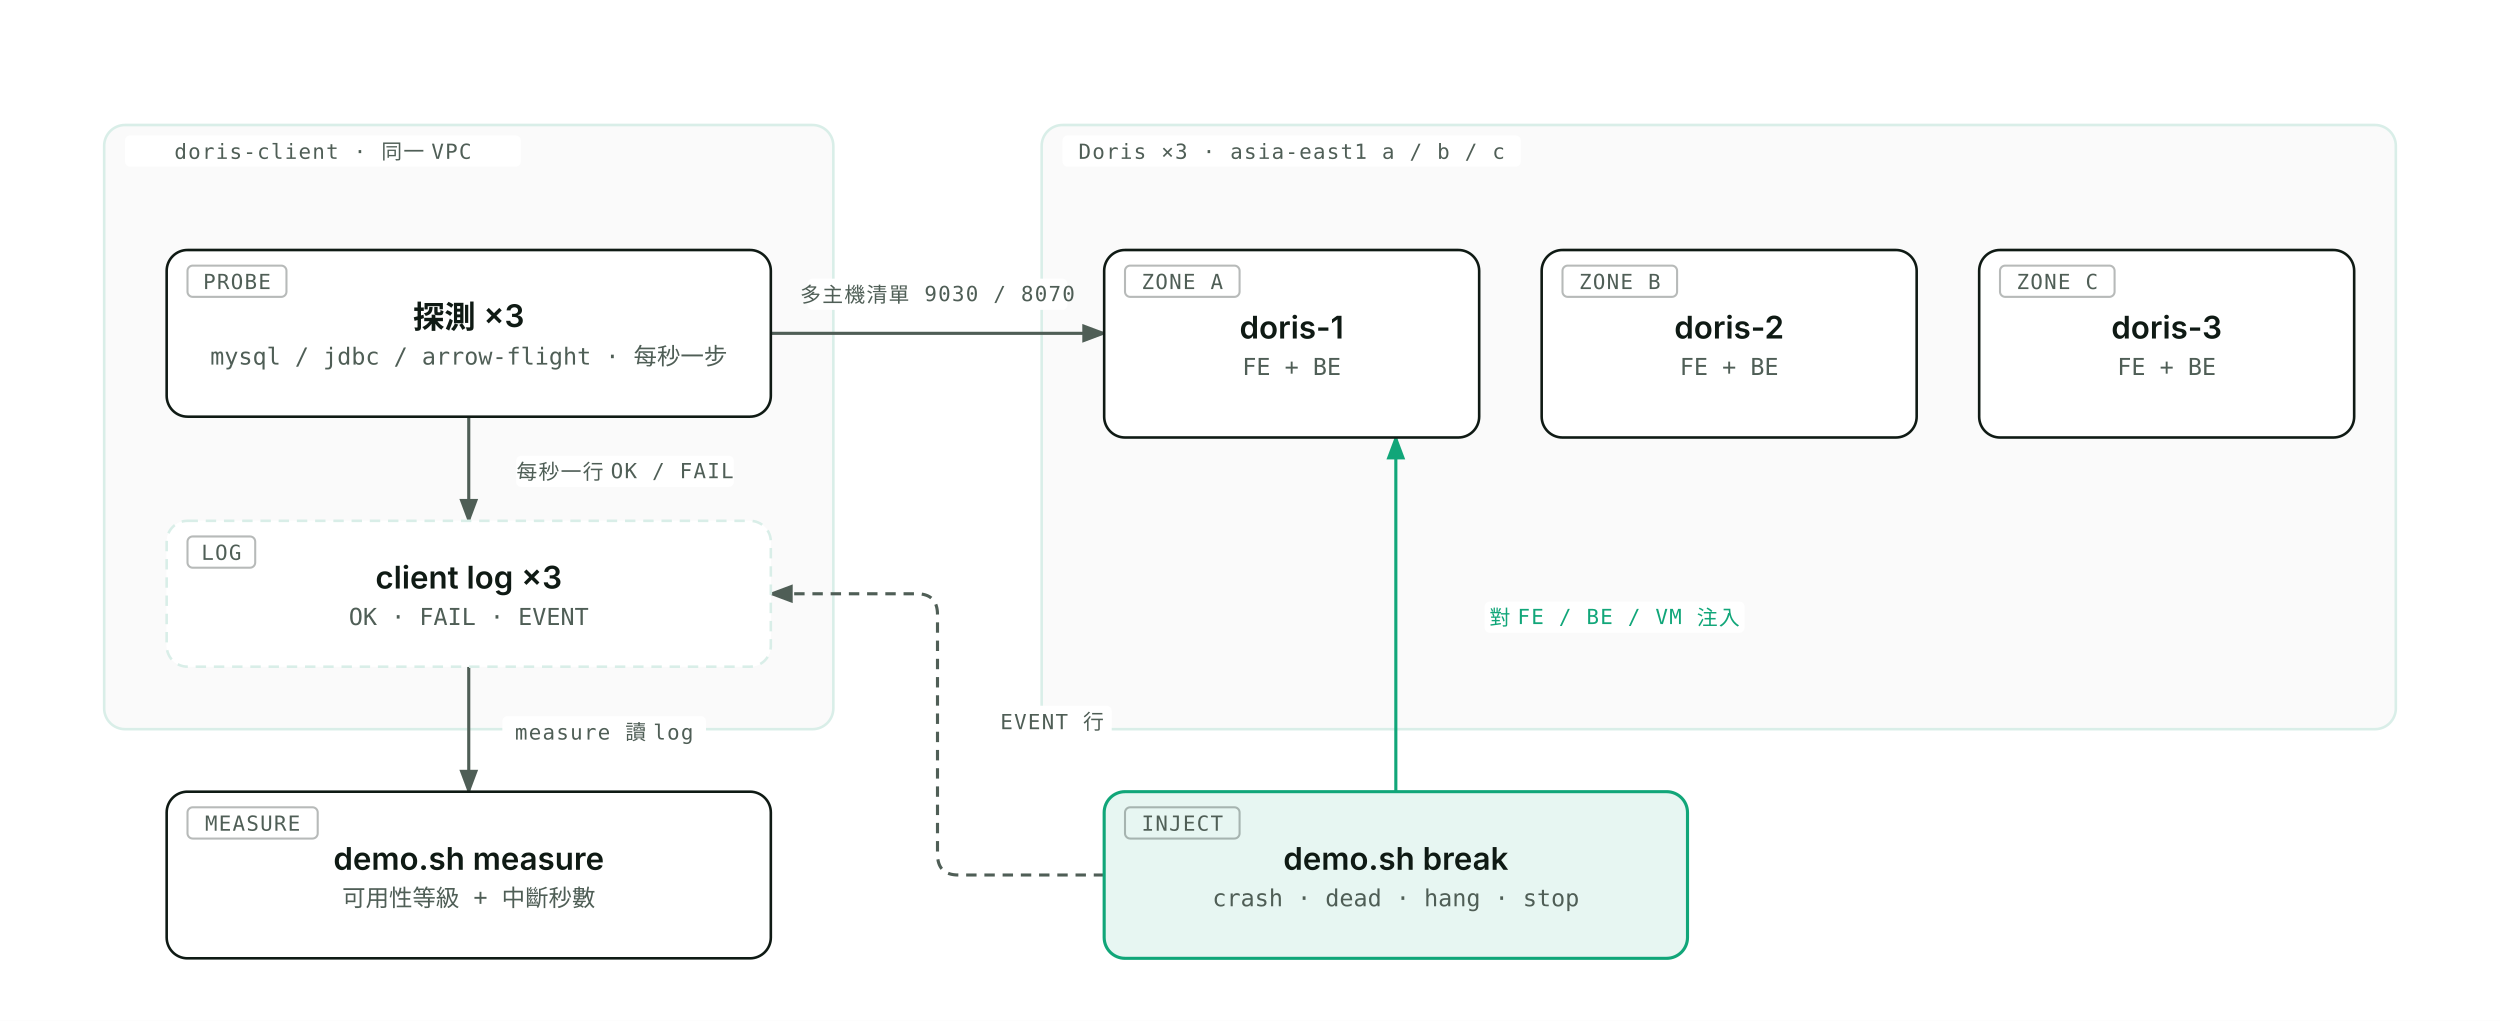
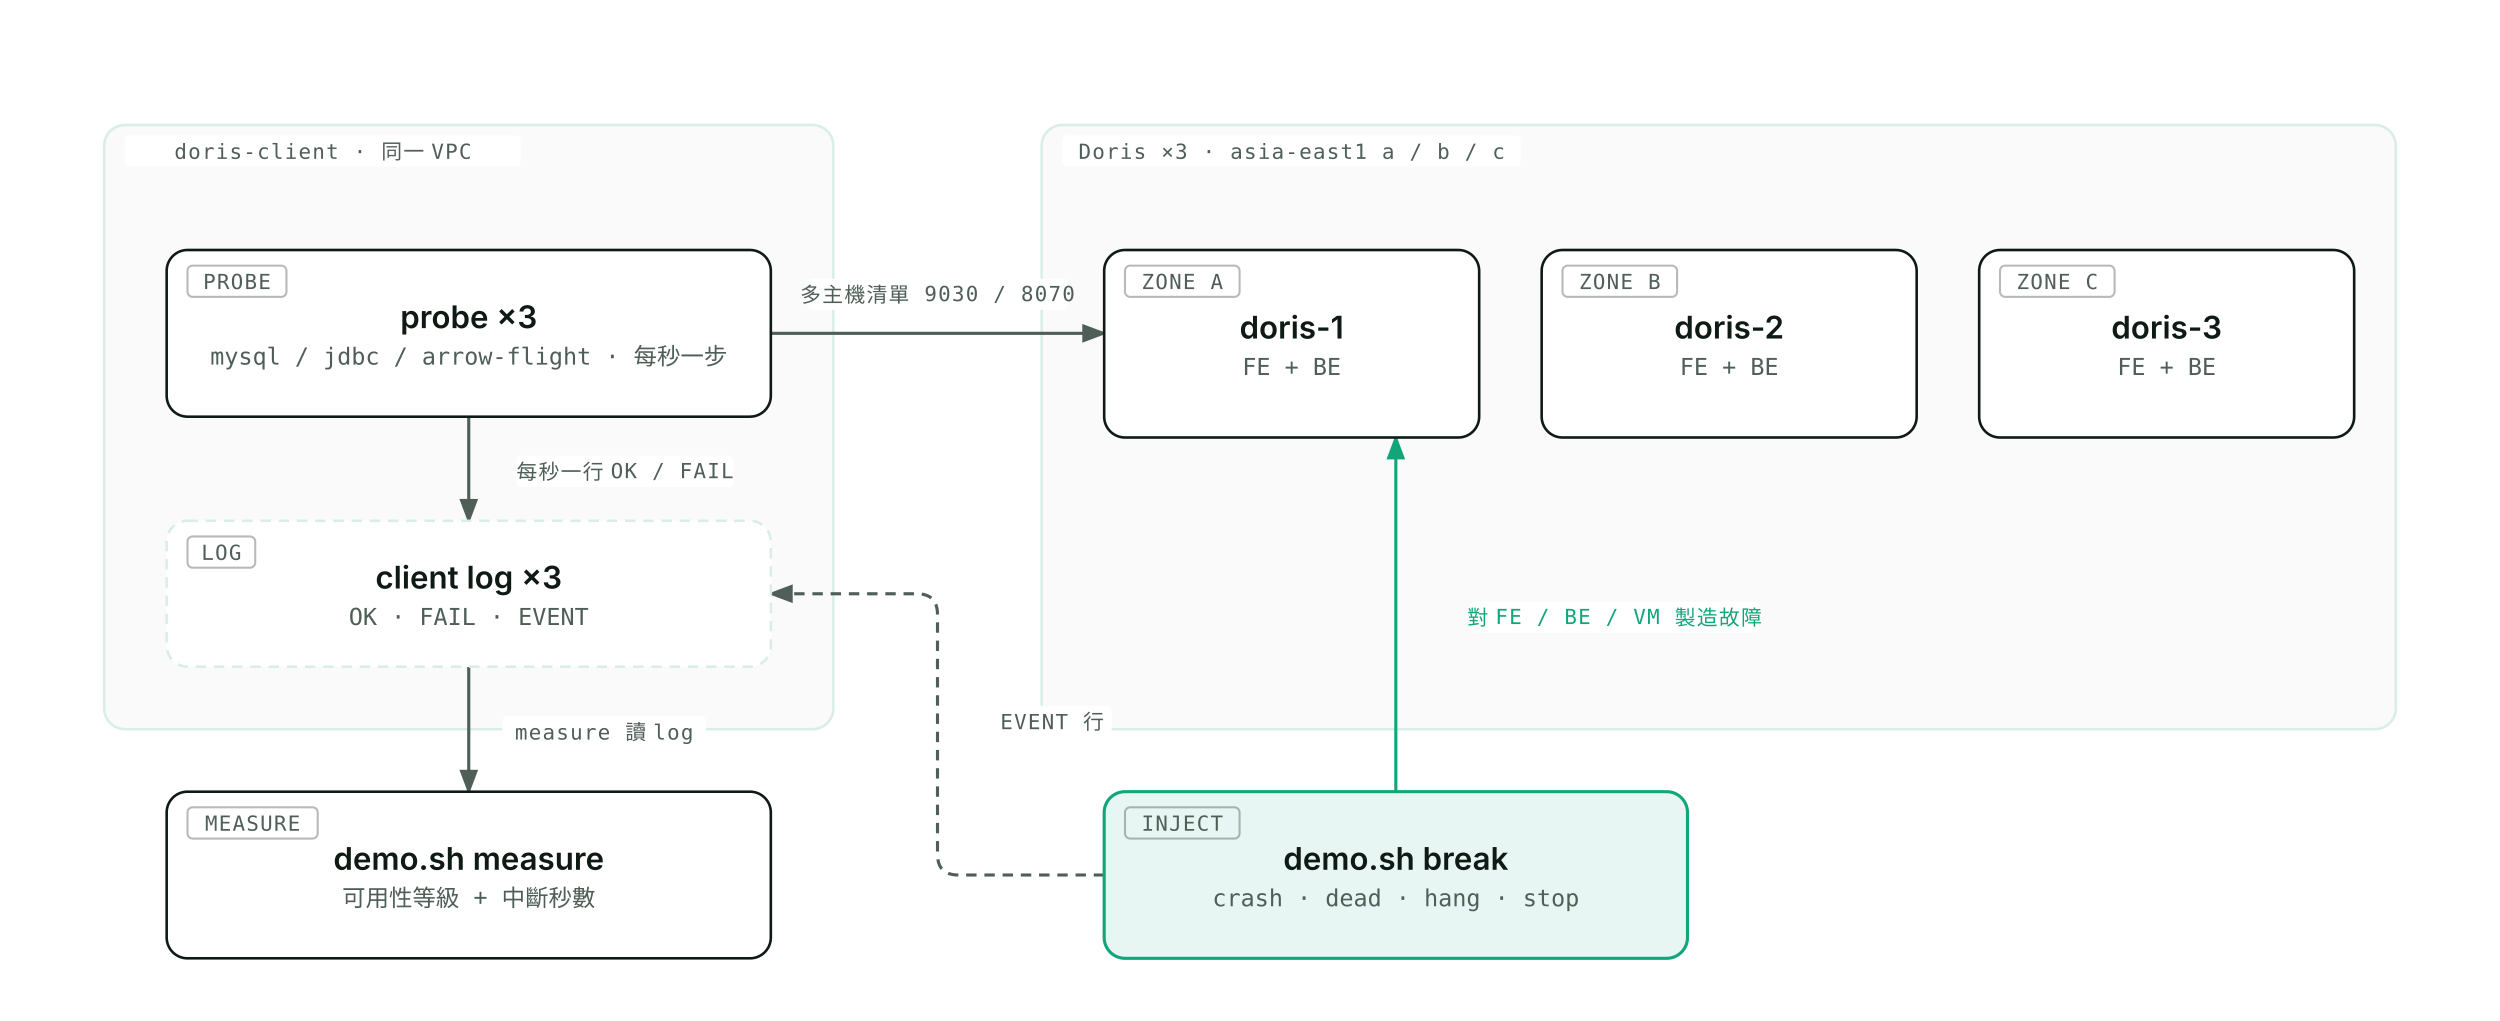
<svg xmlns="http://www.w3.org/2000/svg" viewBox="0 0 960 392" role="img" aria-labelledby="ex-t ex-d">
  <defs>
    <marker id="arrow" markerWidth="8" markerHeight="6" refX="7" refY="3" orient="auto">
      <polygon points="0 0, 8 3, 0 6" fill="#4f5e56" />
    </marker>
    <marker id="arrow-g" markerWidth="8" markerHeight="6" refX="7" refY="3" orient="auto">
      <polygon points="0 0, 8 3, 0 6" fill="#11a679" />
    </marker>
  </defs>
  <rect width="100%" height="100%" fill="#fff" />
  <rect x="40" y="48" width="280" height="232" rx="8" fill="rgba(15,26,20,.02)" stroke="#d9eee8" />
  <rect x="48" y="52" width="152" height="12" rx="2" fill="#fff" />
  <text x="124" y="61" font-family="JetBrains Mono,monospace" font-size="8" fill="#4f5e56" letter-spacing="0.06em" text-anchor="middle">doris-client · 同一 VPC</text>
  <rect x="400" y="48" width="520" height="232" rx="8" fill="rgba(15,26,20,.02)" stroke="#d9eee8" />
  <rect x="408" y="52" width="176" height="12" rx="2" fill="#fff" />
  <text x="496" y="61" font-family="JetBrains Mono,monospace" font-size="8" fill="#4f5e56" letter-spacing="0.06em" text-anchor="middle">Doris ×3 · asia-east1 a / b / c</text>
  <path d="M296,128 H424" fill="none" stroke="#4f5e56" stroke-width="1.2" marker-end="url(#arrow)" />
  <rect x="310.1" y="107" width="99.8" height="12" rx="2" fill="#fff" />
  <text x="360" y="116" font-family="JetBrains Mono,monospace" font-size="8" fill="#4f5e56" letter-spacing="0.06em" text-anchor="middle">多主機清單 9030 / 8070</text>
  <path d="M180,160 V200" fill="none" stroke="#4f5e56" stroke-width="1.2" marker-end="url(#arrow)" />
  <rect x="198.2" y="175" width="83.6" height="12" rx="2" fill="#fff" />
  <text x="240" y="184" font-family="JetBrains Mono,monospace" font-size="8" fill="#4f5e56" letter-spacing="0.06em" text-anchor="middle">每秒一行 OK / FAIL</text>
  <path d="M180,256 V304" fill="none" stroke="#4f5e56" stroke-width="1.2" marker-end="url(#arrow)" />
  <rect x="192.9" y="275" width="78.2" height="12" rx="2" fill="#fff" />
  <text x="232" y="284" font-family="JetBrains Mono,monospace" font-size="8" fill="#4f5e56" letter-spacing="0.06em" text-anchor="middle">measure 讀 log</text>
  <path d="M424,336 H368 Q360,336 360,328 V236 Q360,228 352,228 H296" fill="none" stroke="#4f5e56" stroke-width="1.2" stroke-dasharray="4,3" marker-end="url(#arrow)" />
  <rect x="381.1" y="271" width="45.8" height="12" rx="2" fill="#fff" />
  <text x="404" y="280" font-family="JetBrains Mono,monospace" font-size="8" fill="#4f5e56" letter-spacing="0.06em" text-anchor="middle">EVENT 行</text>
  <path d="M536,304 V168" fill="none" stroke="#11a679" stroke-width="1.2" marker-end="url(#arrow-g)" />
-   <rect x="570.1" y="231" width="99.8" height="12" rx="2" fill="#fff" />
-   <text x="620" y="240" font-family="JetBrains Mono,monospace" font-size="8" fill="#11a679" letter-spacing="0.06em" text-anchor="middle">對 FE / BE / VM 注入</text>
+   <rect x="564.7" y="231" width="110.6" height="12" rx="2" fill="#fff" />
+   <text x="620" y="240" font-family="JetBrains Mono,monospace" font-size="8" fill="#11a679" letter-spacing="0.06em" text-anchor="middle">對 FE / BE / VM 製造故障</text>
  <rect x="64" y="96" width="232" height="64" rx="8" fill="#fff" />
  <rect x="64" y="96" width="232" height="64" rx="8" fill="#fff" stroke="#0f1a14" stroke-width="1" />
  <rect x="72" y="102" width="38" height="12" rx="2" fill="transparent" stroke="rgba(15,26,20,.3)" stroke-width="0.8" />
  <text x="91" y="111" font-family="JetBrains Mono,monospace" font-size="8" fill="#4f5e56" letter-spacing="0.06em" text-anchor="middle">PROBE</text>
-   <text x="180.0" y="126.0" font-family="Inter,Noto Sans TC,sans-serif" font-size="12" font-weight="600" fill="#0f1a14" text-anchor="middle">探測 ×3</text>
+   <text x="180.0" y="126.0" font-family="Inter,Noto Sans TC,sans-serif" font-size="12" font-weight="600" fill="#0f1a14" text-anchor="middle">probe ×3</text>
  <text x="180.0" y="140.0" font-family="JetBrains Mono,monospace" font-size="9" fill="#4f5e56" text-anchor="middle">mysql / jdbc / arrow-flight · 每秒一步</text>
  <rect x="64" y="200" width="232" height="56" rx="8" fill="#fff" />
  <rect x="64" y="200" width="232" height="56" rx="8" fill="#fff" stroke="#d9eee8" stroke-width="1" stroke-dasharray="4,3" />
  <rect x="72" y="206" width="26" height="12" rx="2" fill="transparent" stroke="rgba(15,26,20,.3)" stroke-width="0.8" />
  <text x="85" y="215" font-family="JetBrains Mono,monospace" font-size="8" fill="#4f5e56" letter-spacing="0.06em" text-anchor="middle">LOG</text>
  <text x="180.0" y="226.0" font-family="Inter,Noto Sans TC,sans-serif" font-size="12" font-weight="600" fill="#0f1a14" text-anchor="middle">client log ×3</text>
  <text x="180.0" y="240.0" font-family="JetBrains Mono,monospace" font-size="9" fill="#4f5e56" text-anchor="middle">OK · FAIL · EVENT</text>
  <rect x="64" y="304" width="232" height="64" rx="8" fill="#fff" />
  <rect x="64" y="304" width="232" height="64" rx="8" fill="#fff" stroke="#0f1a14" stroke-width="1" />
  <rect x="72" y="310" width="50" height="12" rx="2" fill="transparent" stroke="rgba(15,26,20,.3)" stroke-width="0.8" />
  <text x="97" y="319" font-family="JetBrains Mono,monospace" font-size="8" fill="#4f5e56" letter-spacing="0.06em" text-anchor="middle">MEASURE</text>
  <text x="180.0" y="334.0" font-family="Inter,Noto Sans TC,sans-serif" font-size="12" font-weight="600" fill="#0f1a14" text-anchor="middle">demo.sh measure</text>
  <text x="180.0" y="348.0" font-family="JetBrains Mono,monospace" font-size="9" fill="#4f5e56" text-anchor="middle">可用性等級 + 中斷秒數</text>
  <rect x="424" y="96" width="144" height="72" rx="8" fill="#fff" />
  <rect x="424" y="96" width="144" height="72" rx="8" fill="#fff" stroke="#0f1a14" stroke-width="1" />
  <rect x="432" y="102" width="44" height="12" rx="2" fill="transparent" stroke="rgba(15,26,20,.3)" stroke-width="0.8" />
  <text x="454" y="111" font-family="JetBrains Mono,monospace" font-size="8" fill="#4f5e56" letter-spacing="0.06em" text-anchor="middle">ZONE A</text>
  <text x="496.0" y="130.0" font-family="Inter,Noto Sans TC,sans-serif" font-size="12" font-weight="600" fill="#0f1a14" text-anchor="middle">doris-1</text>
  <text x="496.0" y="144.0" font-family="JetBrains Mono,monospace" font-size="9" fill="#4f5e56" text-anchor="middle">FE + BE</text>
  <rect x="592" y="96" width="144" height="72" rx="8" fill="#fff" />
  <rect x="592" y="96" width="144" height="72" rx="8" fill="#fff" stroke="#0f1a14" stroke-width="1" />
  <rect x="600" y="102" width="44" height="12" rx="2" fill="transparent" stroke="rgba(15,26,20,.3)" stroke-width="0.8" />
  <text x="622" y="111" font-family="JetBrains Mono,monospace" font-size="8" fill="#4f5e56" letter-spacing="0.06em" text-anchor="middle">ZONE B</text>
  <text x="664.0" y="130.0" font-family="Inter,Noto Sans TC,sans-serif" font-size="12" font-weight="600" fill="#0f1a14" text-anchor="middle">doris-2</text>
  <text x="664.0" y="144.0" font-family="JetBrains Mono,monospace" font-size="9" fill="#4f5e56" text-anchor="middle">FE + BE</text>
  <rect x="760" y="96" width="144" height="72" rx="8" fill="#fff" />
  <rect x="760" y="96" width="144" height="72" rx="8" fill="#fff" stroke="#0f1a14" stroke-width="1" />
  <rect x="768" y="102" width="44" height="12" rx="2" fill="transparent" stroke="rgba(15,26,20,.3)" stroke-width="0.8" />
  <text x="790" y="111" font-family="JetBrains Mono,monospace" font-size="8" fill="#4f5e56" letter-spacing="0.06em" text-anchor="middle">ZONE C</text>
  <text x="832.0" y="130.0" font-family="Inter,Noto Sans TC,sans-serif" font-size="12" font-weight="600" fill="#0f1a14" text-anchor="middle">doris-3</text>
  <text x="832.0" y="144.0" font-family="JetBrains Mono,monospace" font-size="9" fill="#4f5e56" text-anchor="middle">FE + BE</text>
  <rect x="424" y="304" width="224" height="64" rx="8" fill="#fff" />
  <rect x="424" y="304" width="224" height="64" rx="8" fill="rgba(17,166,121,.10)" stroke="#11a679" stroke-width="1.2" />
  <rect x="432" y="310" width="44" height="12" rx="2" fill="transparent" stroke="rgba(15,26,20,.3)" stroke-width="0.8" />
  <text x="454" y="319" font-family="JetBrains Mono,monospace" font-size="8" fill="#4f5e56" letter-spacing="0.06em" text-anchor="middle">INJECT</text>
  <text x="536.0" y="334.0" font-family="Inter,Noto Sans TC,sans-serif" font-size="12" font-weight="600" fill="#0f1a14" text-anchor="middle">demo.sh break</text>
  <text x="536.0" y="348.0" font-family="JetBrains Mono,monospace" font-size="9" fill="#4f5e56" text-anchor="middle">crash · dead · hang · stop</text>
</svg>
